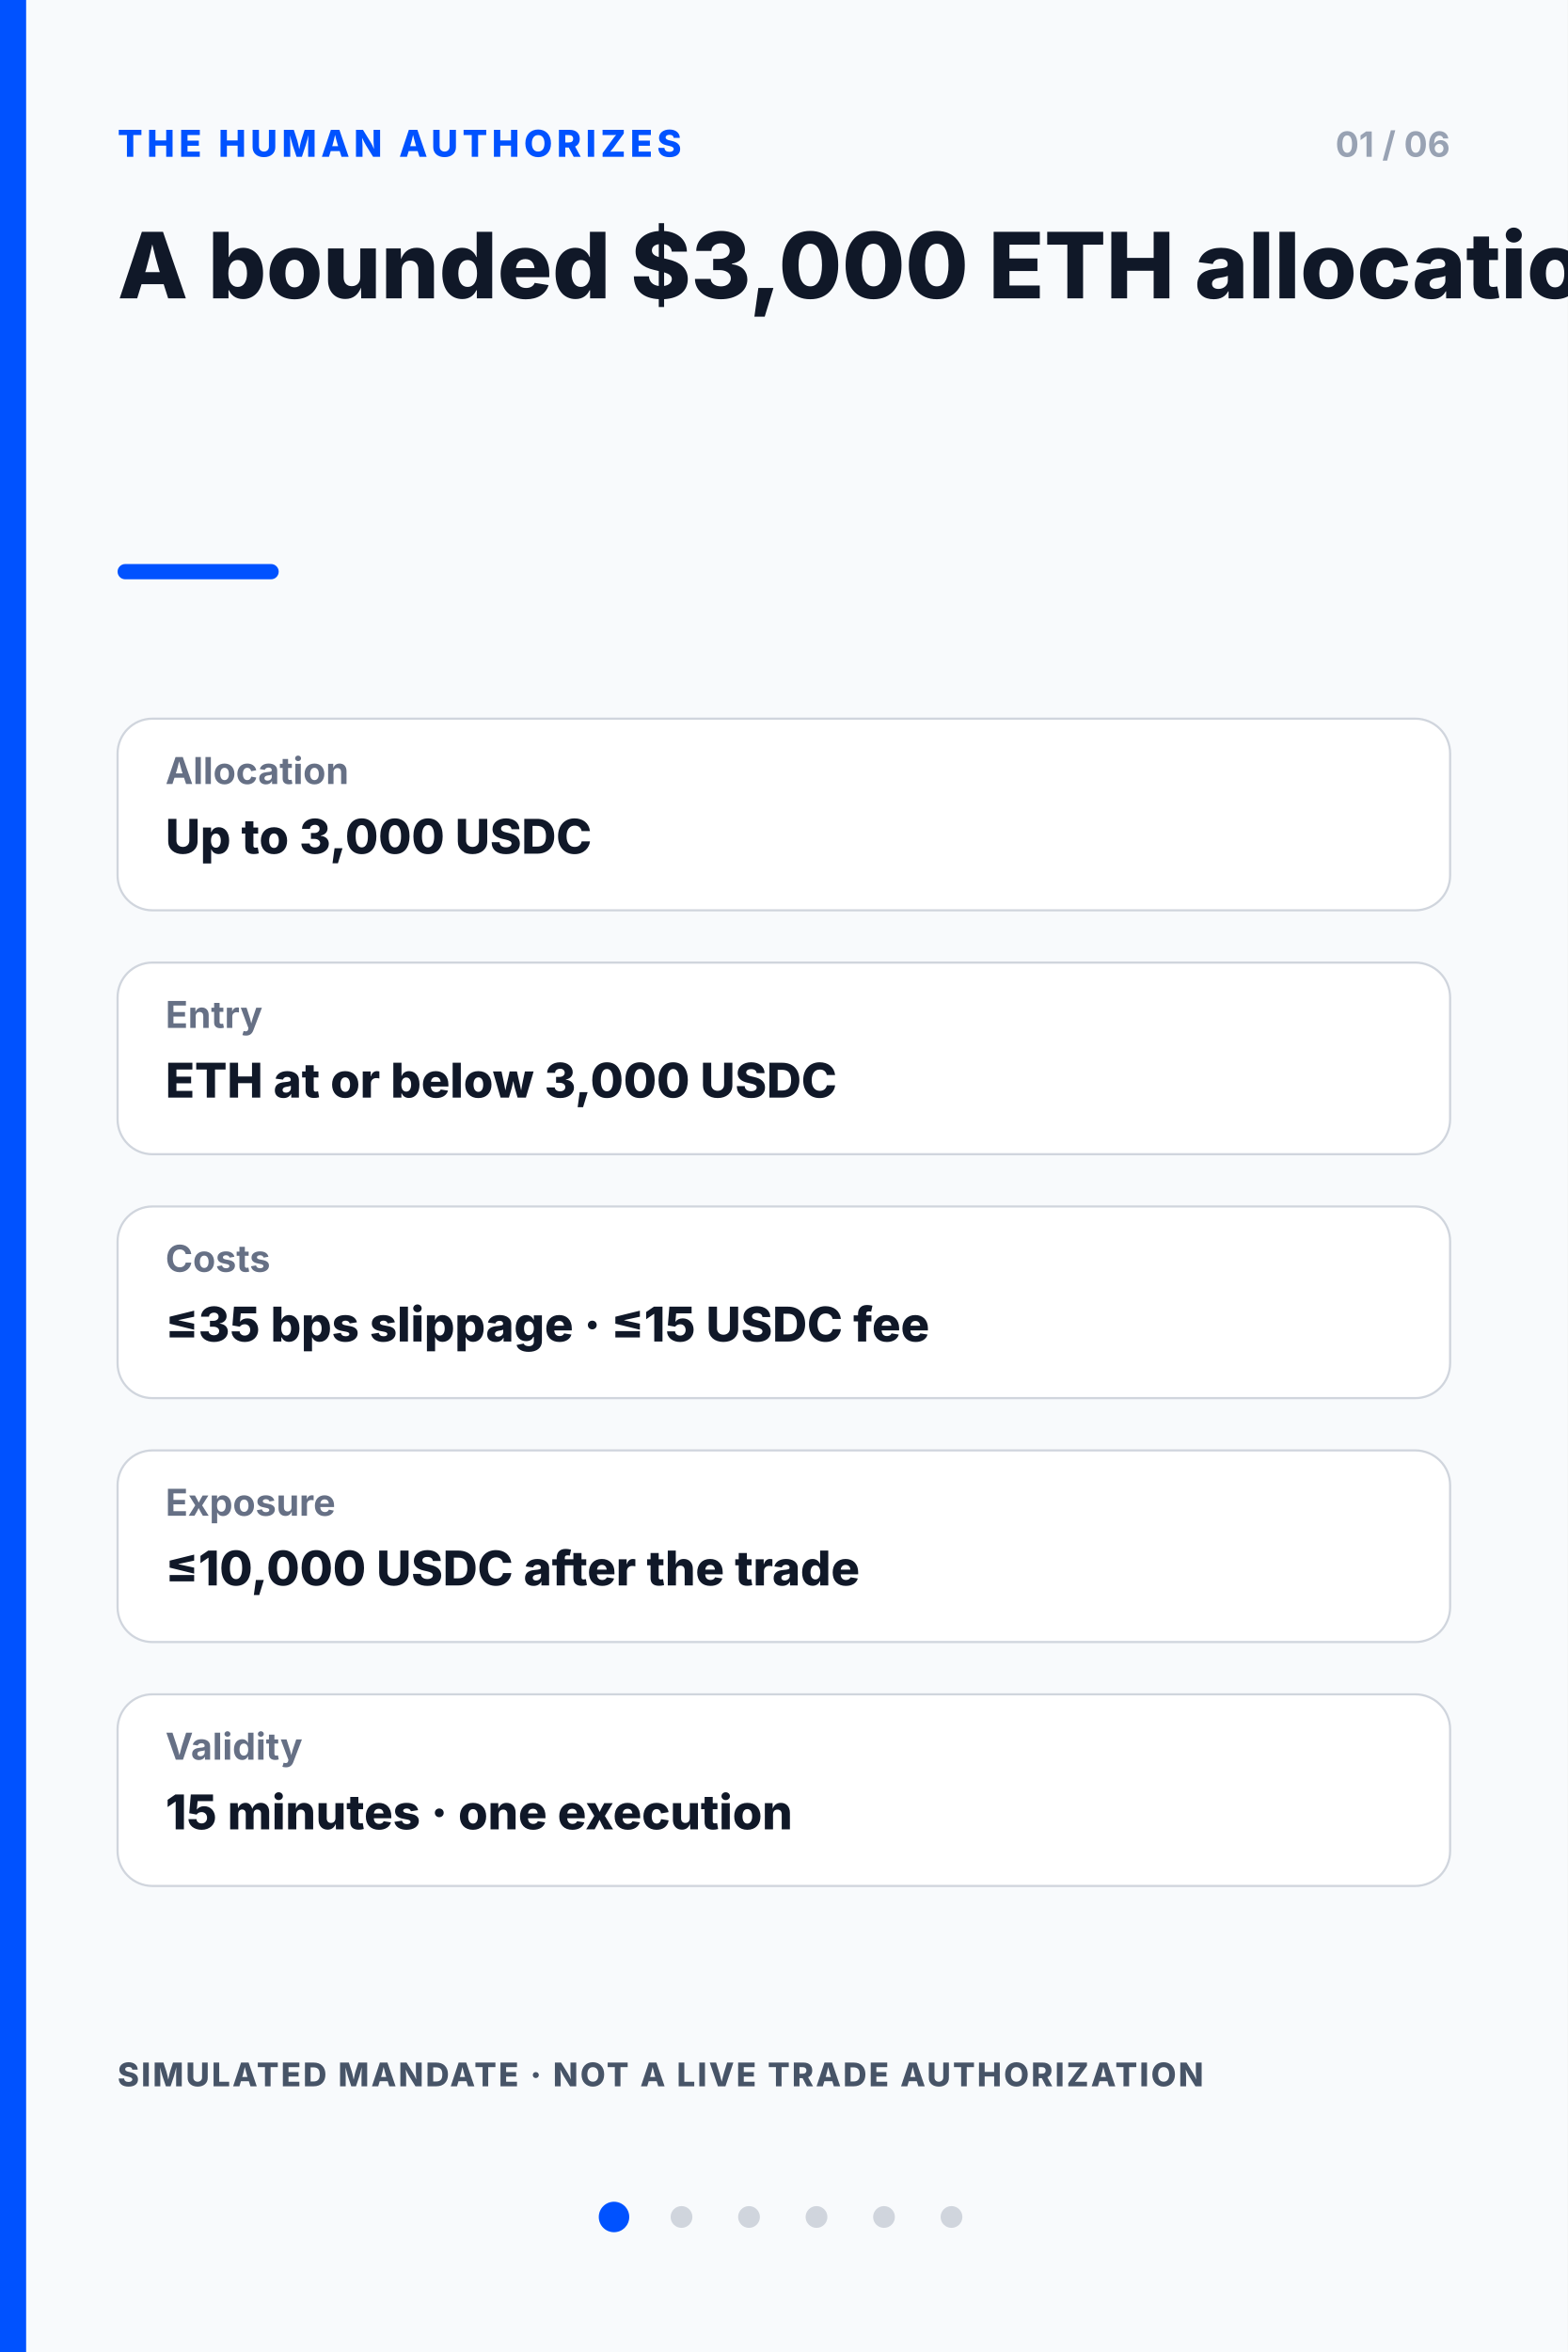
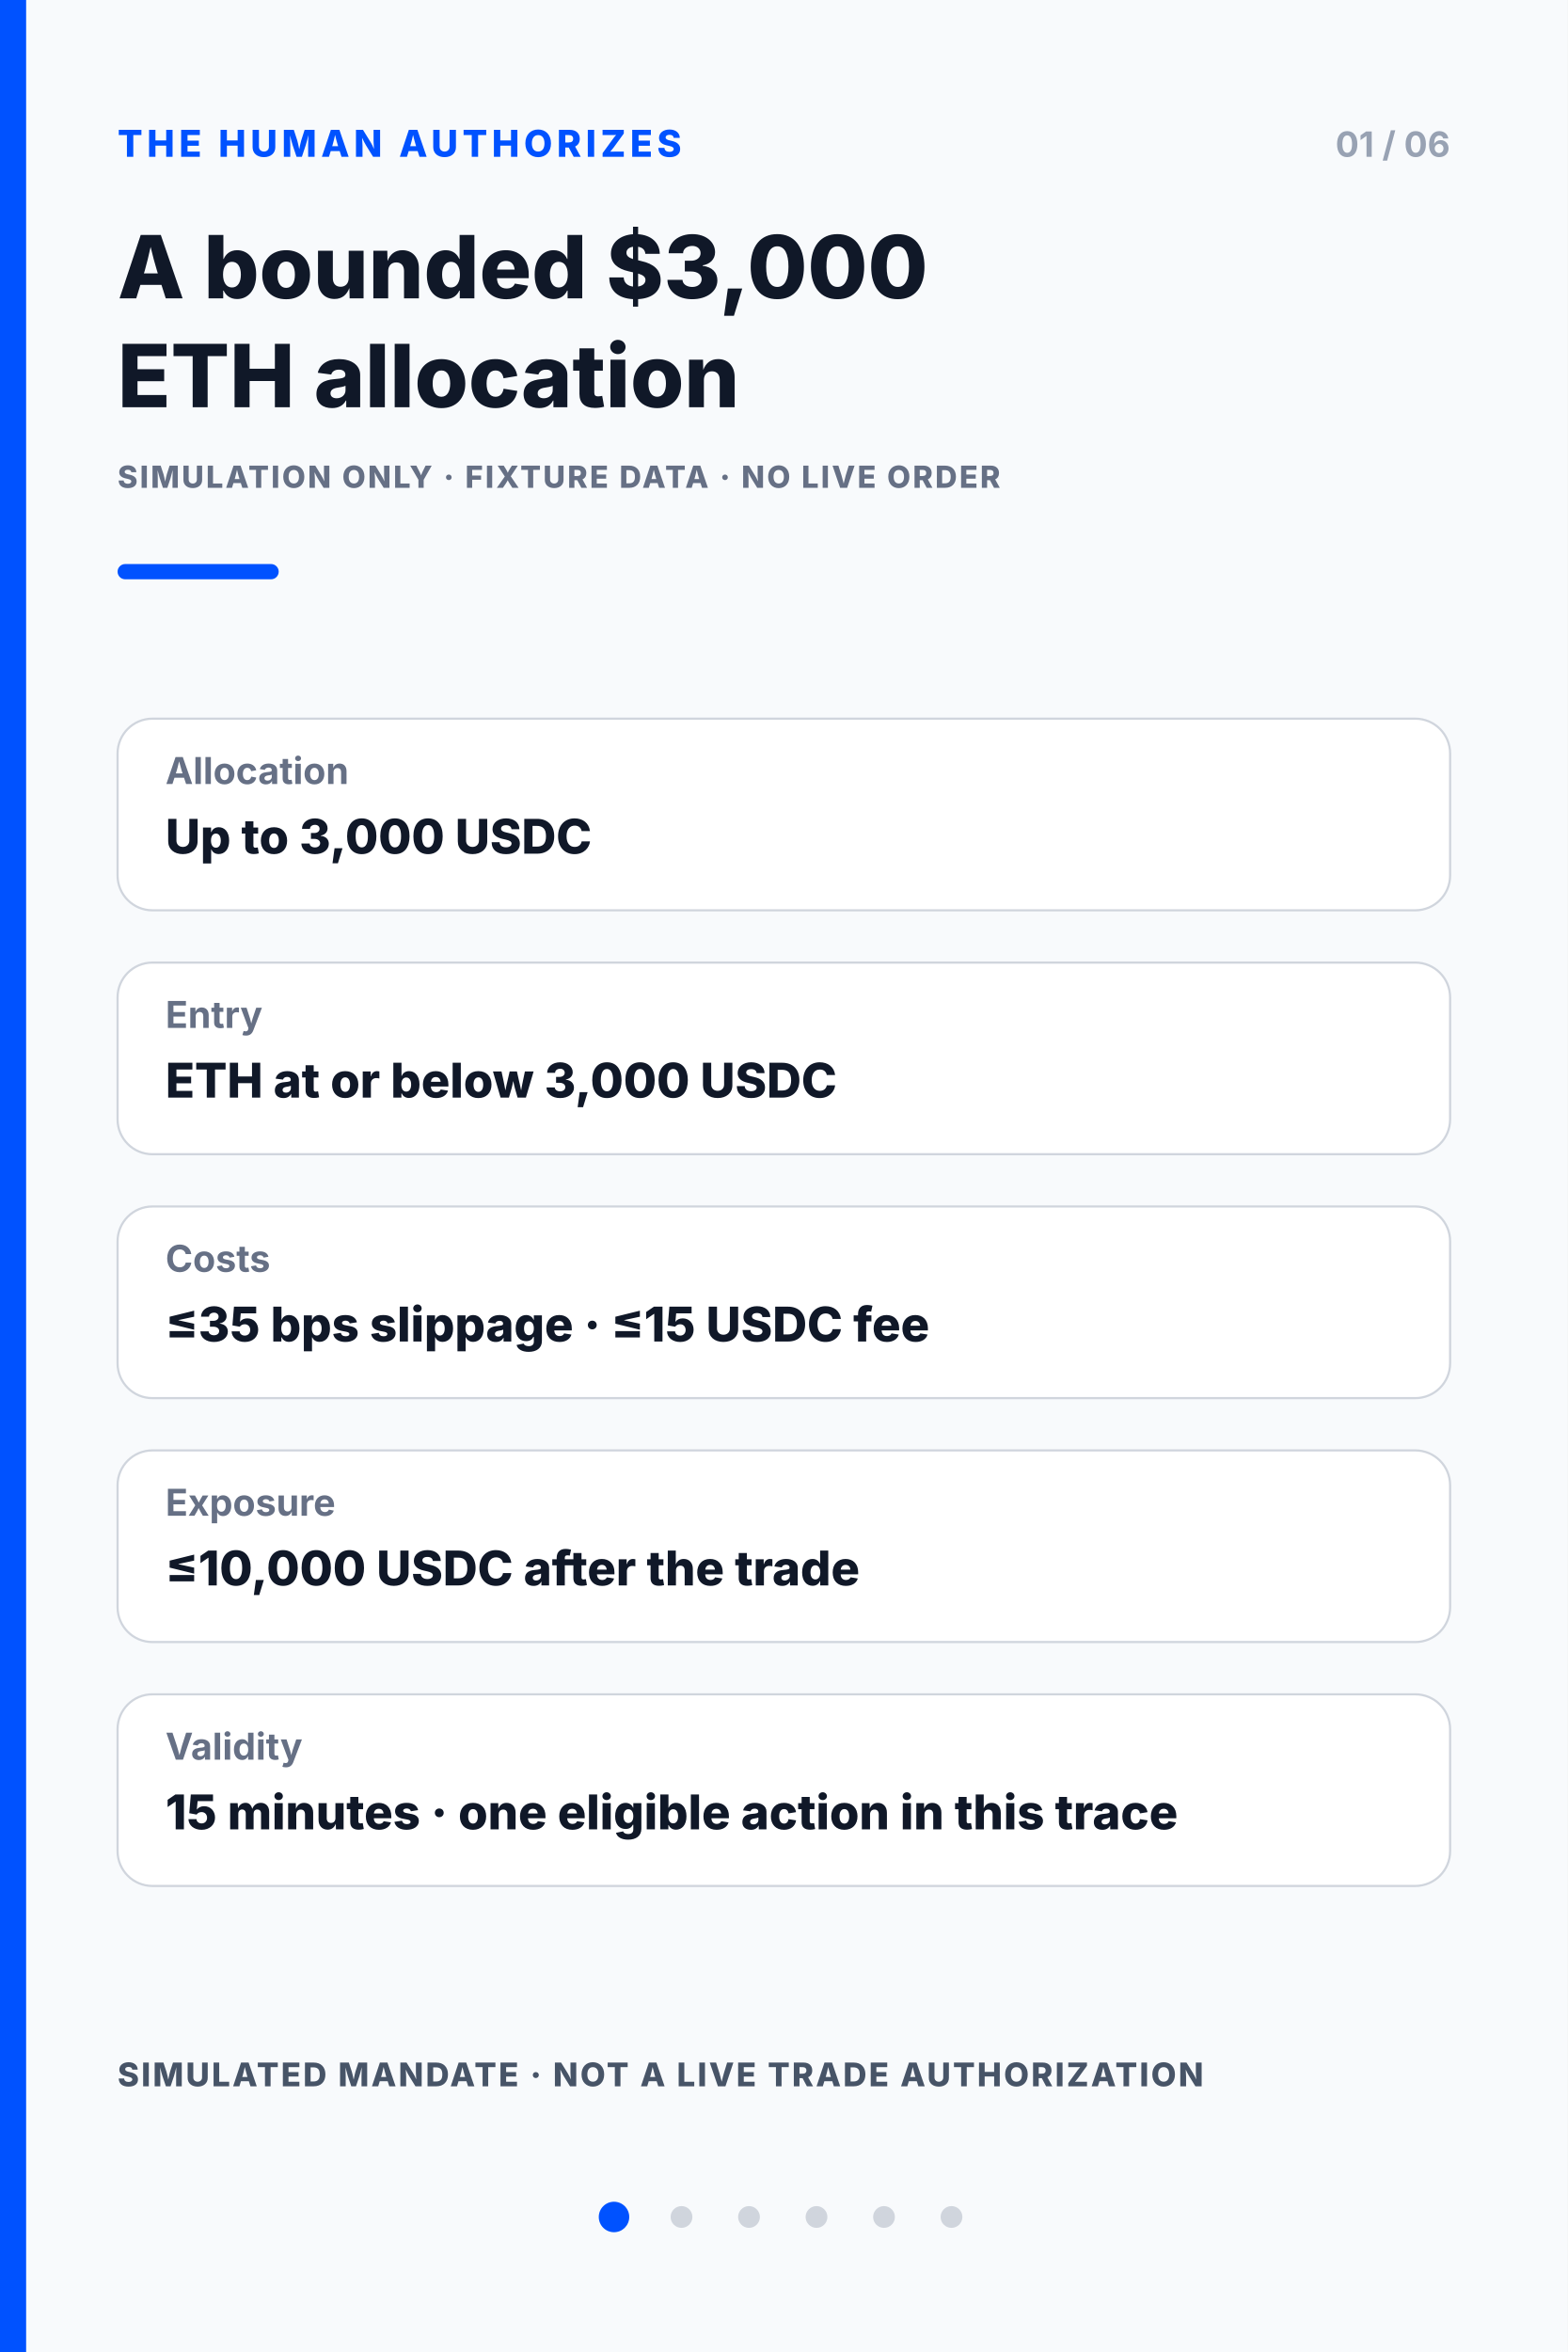
<svg xmlns="http://www.w3.org/2000/svg" width="720" height="1080" viewBox="0 0 720 1080">
  <rect width="720" height="1080" fill="#f8fafc" />
  <rect width="12" height="1080" fill="#0052ff" />
  <text x="54" y="72" fill="#0052ff" font-family="Inter,Arial,sans-serif" font-size="17" font-weight="800" letter-spacing="2">THE HUMAN AUTHORIZES</text>
-   <text x="54" y="137" fill="#101828" font-family="Inter,Arial,sans-serif" font-size="42" font-weight="800">
-     <tspan x="54" dy="0">A bounded $3,000 ETH allocation</tspan>
-     <tspan x="54" dy="52" />
+   <text x="54" y="137" fill="#101828" font-family="Inter,Arial,sans-serif" font-size="40" font-weight="800">
+     <tspan x="54" dy="0">A bounded $3,000</tspan>
+     <tspan x="54" dy="50">ETH allocation</tspan>
  </text>
+   <text x="54" y="224" fill="#667085" font-family="Inter,Arial,sans-serif" font-size="14" font-weight="800" letter-spacing="1">SIMULATION ONLY · FIXTURE DATA · NO LIVE ORDER</text>
  <rect x="54" y="259" width="74" height="7" rx="3.5" fill="#0052ff" />
  <g transform="translate(54 330)" font-family="Inter,Arial,sans-serif">
    <rect width="612" height="88" rx="16" fill="#ffffff" stroke="#d0d5dd" />
    <text x="22" y="30" fill="#667085" font-size="17" font-weight="650">Allocation</text>
    <text x="22" y="62" fill="#101828" font-size="22" font-weight="760">Up to 3,000 USDC</text>
  </g>
  <g transform="translate(54 442)" font-family="Inter,Arial,sans-serif">
    <rect width="612" height="88" rx="16" fill="#ffffff" stroke="#d0d5dd" />
    <text x="22" y="30" fill="#667085" font-size="17" font-weight="650">Entry</text>
    <text x="22" y="62" fill="#101828" font-size="22" font-weight="760">ETH at or below 3,000 USDC</text>
  </g>
  <g transform="translate(54 554)" font-family="Inter,Arial,sans-serif">
    <rect width="612" height="88" rx="16" fill="#ffffff" stroke="#d0d5dd" />
    <text x="22" y="30" fill="#667085" font-size="17" font-weight="650">Costs</text>
    <text x="22" y="62" fill="#101828" font-size="22" font-weight="760">≤35 bps slippage · ≤15 USDC fee</text>
  </g>
  <g transform="translate(54 666)" font-family="Inter,Arial,sans-serif">
    <rect width="612" height="88" rx="16" fill="#ffffff" stroke="#d0d5dd" />
    <text x="22" y="30" fill="#667085" font-size="17" font-weight="650">Exposure</text>
    <text x="22" y="62" fill="#101828" font-size="22" font-weight="760">≤10,000 USDC after the trade</text>
  </g>
  <g transform="translate(54 778)" font-family="Inter,Arial,sans-serif">
    <rect width="612" height="88" rx="16" fill="#ffffff" stroke="#d0d5dd" />
    <text x="22" y="30" fill="#667085" font-size="17" font-weight="650">Validity</text>
-     <text x="22" y="62" fill="#101828" font-size="22" font-weight="760">15 minutes · one execution</text>
+     <text x="22" y="62" fill="#101828" font-size="22" font-weight="760">15 minutes · one eligible action in this trace</text>
  </g>
  <text x="54" y="958" fill="#475467" font-family="Inter,Arial,sans-serif" font-size="15" font-weight="800" letter-spacing="1">SIMULATED MANDATE · NOT A LIVE TRADE AUTHORIZATION</text>
  <text x="666" y="72" text-anchor="end" fill="#98a2b3" font-family="Inter,Arial,sans-serif" font-size="16" font-weight="700">01 / 06</text>
  <circle cx="282" cy="1018" r="7" fill="#0052ff" />
  <circle cx="313" cy="1018" r="5" fill="#d0d5dd" />
  <circle cx="344" cy="1018" r="5" fill="#d0d5dd" />
  <circle cx="375" cy="1018" r="5" fill="#d0d5dd" />
  <circle cx="406" cy="1018" r="5" fill="#d0d5dd" />
  <circle cx="437" cy="1018" r="5" fill="#d0d5dd" />
</svg>
